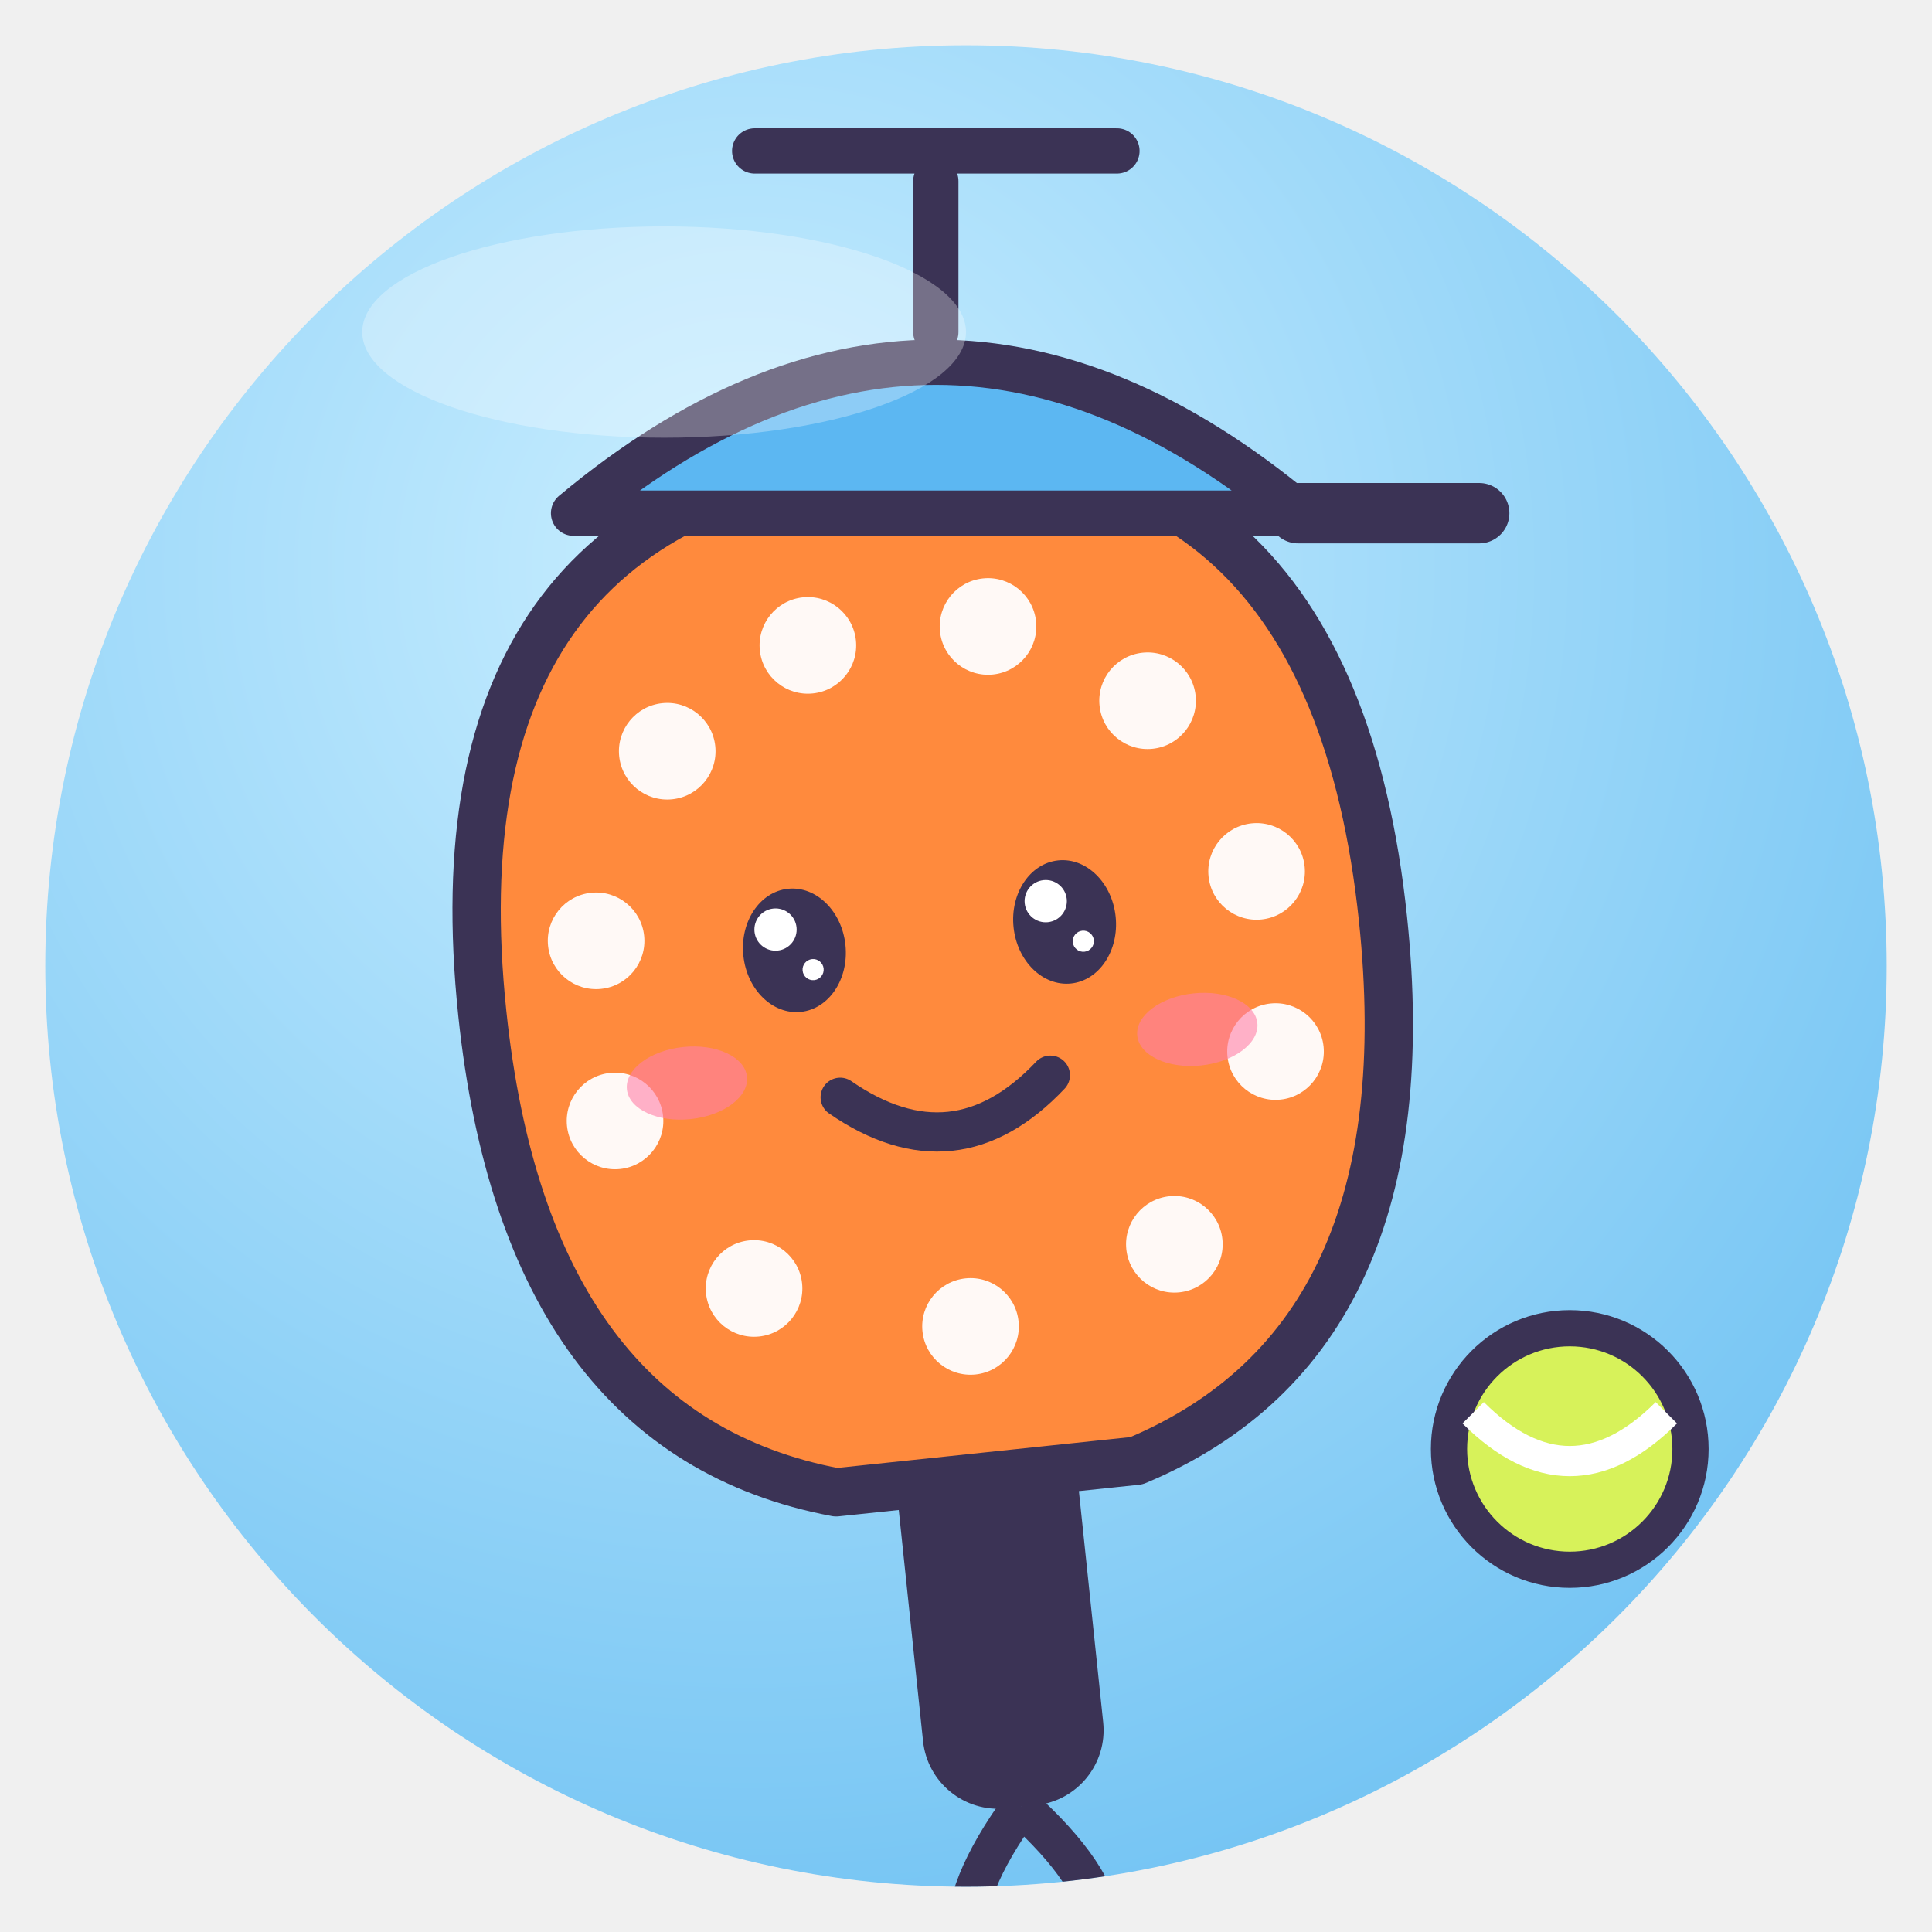
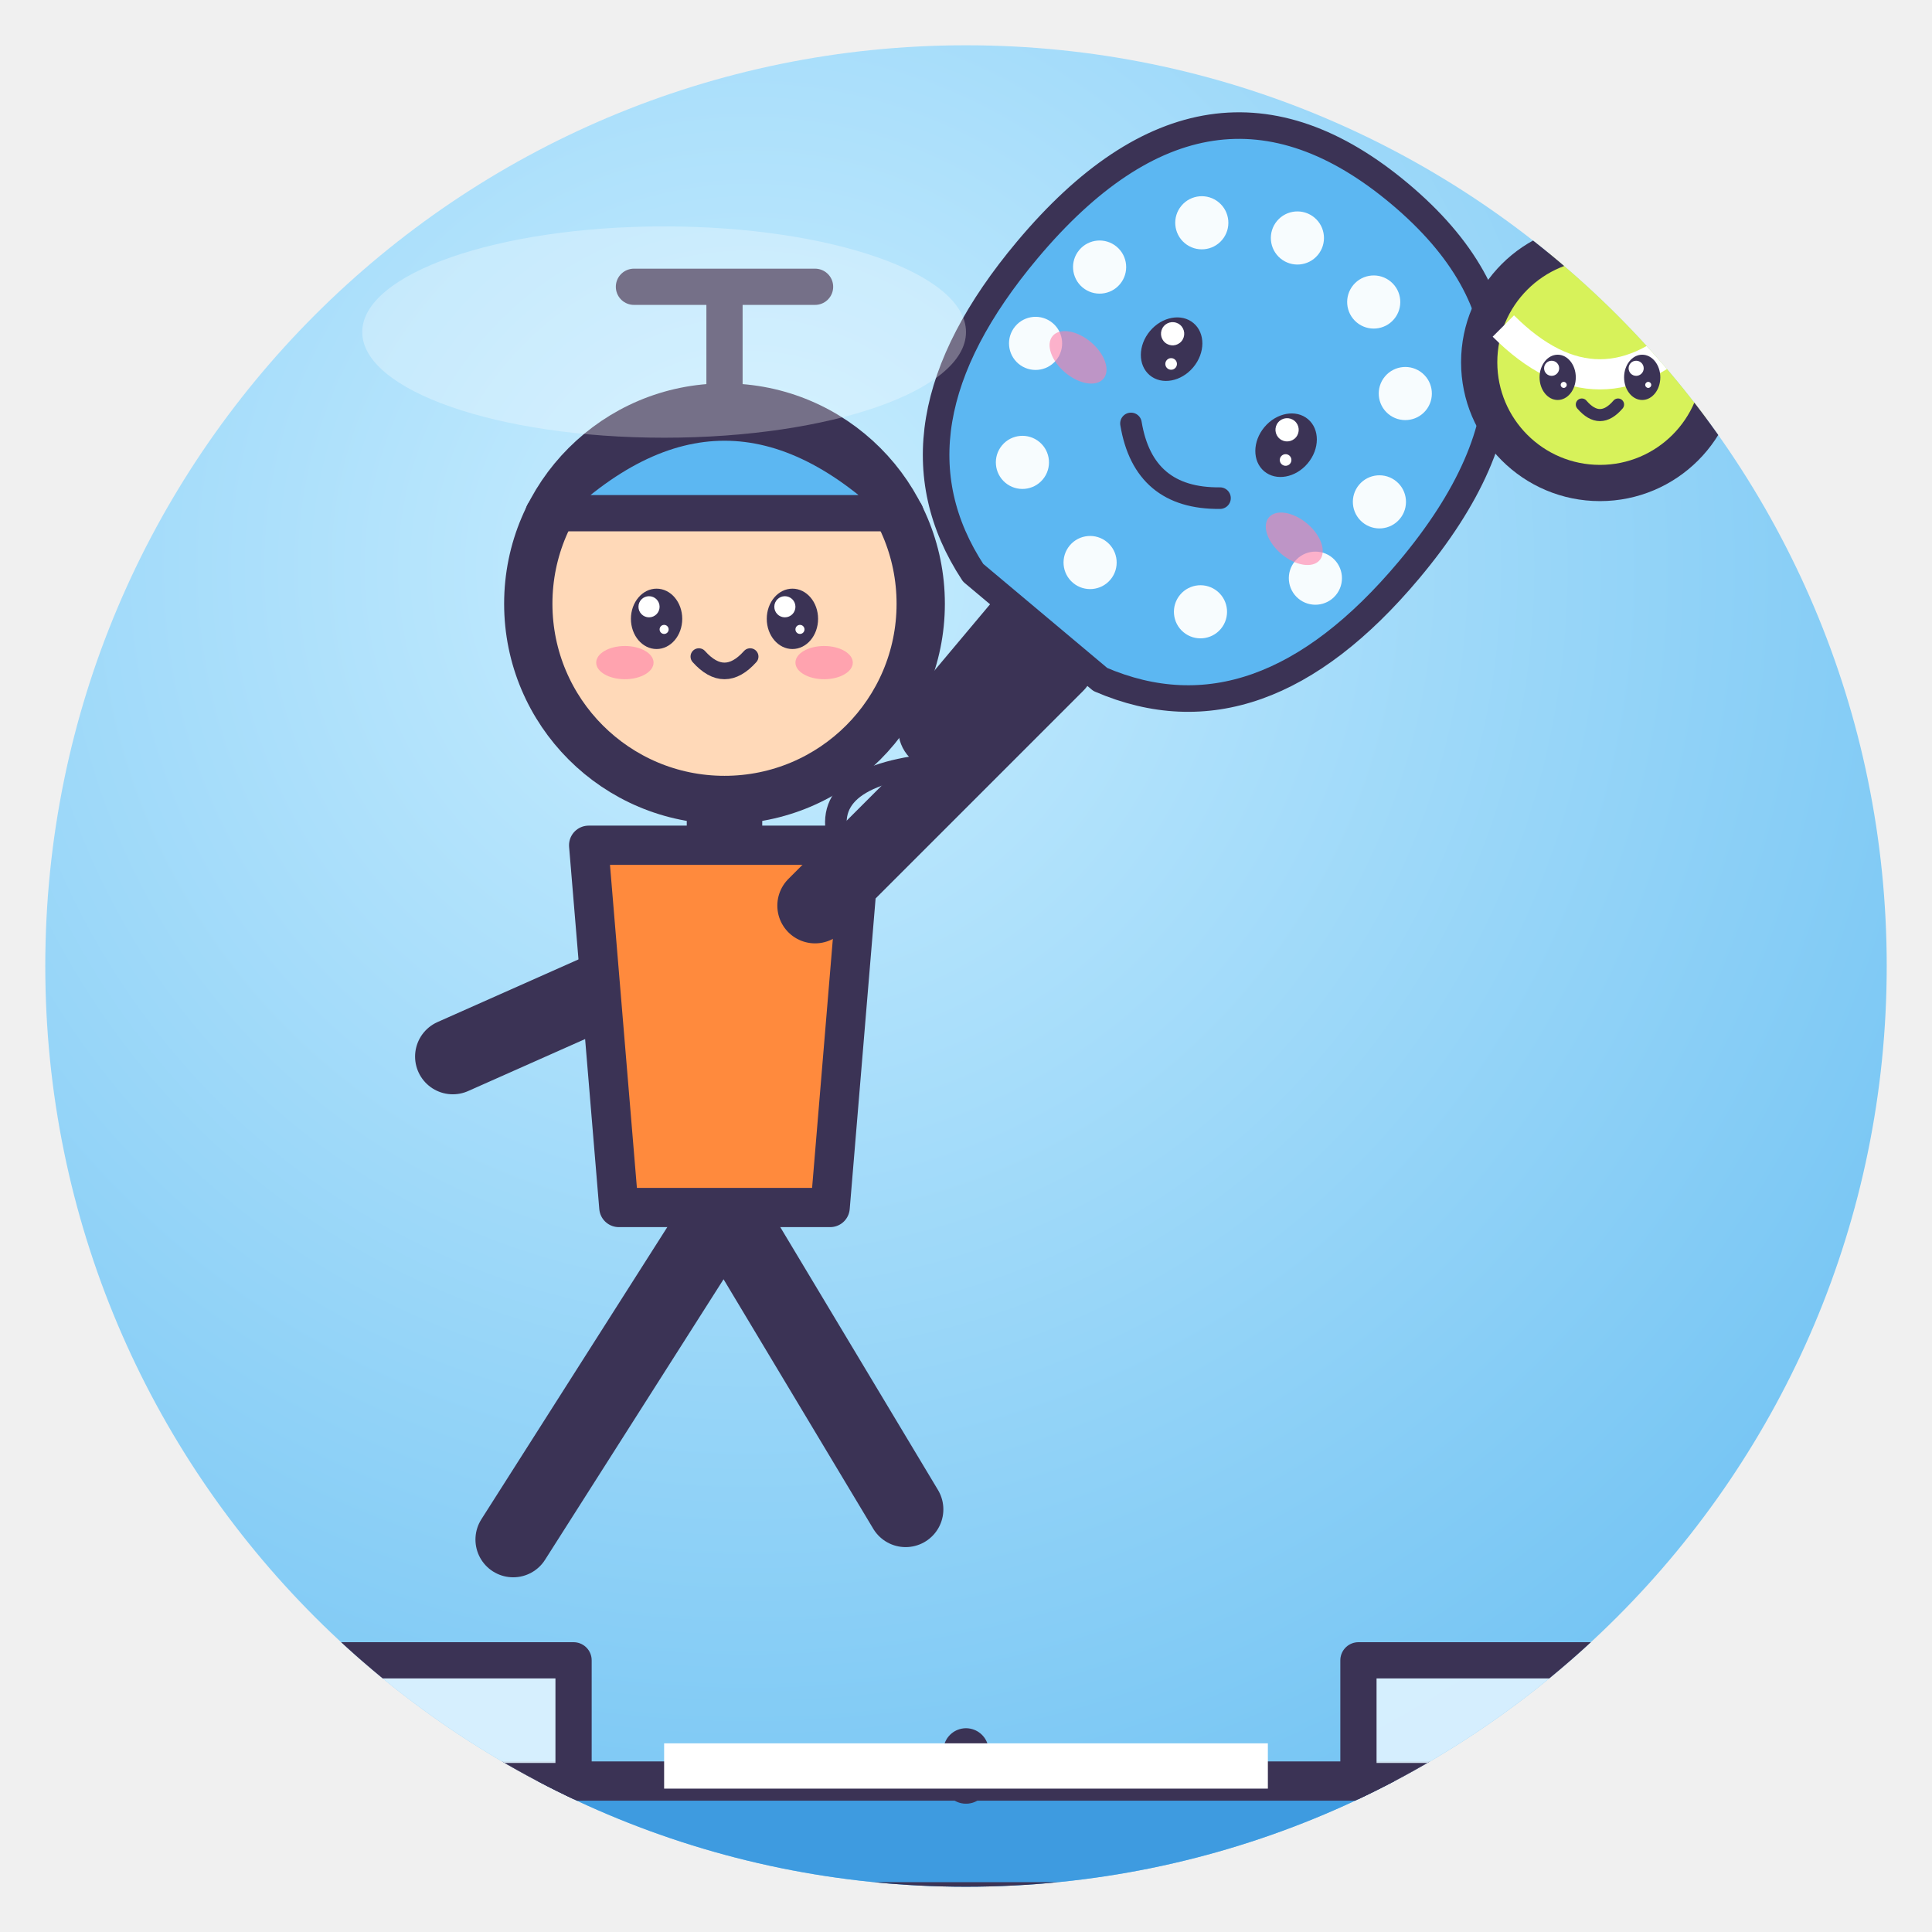
<svg xmlns="http://www.w3.org/2000/svg" viewBox="0 0 128 128" width="128" height="128">
  <defs>
    <radialGradient id="g" cx="38%" cy="28%" r="85%">
      <stop offset="0" stop-color="#C9EEFF" />
      <stop offset="1" stop-color="#6CC0F2" />
    </radialGradient>
    <clipPath id="c">
      <circle cx="64" cy="64" r="61" />
    </clipPath>
  </defs>
  <circle cx="64" cy="64" r="61" fill="url(#g)" />
  <g clip-path="url(#c)">
-     <g transform="translate(62 66) rotate(-6) scale(1.0)">
+     <path d="M48 54 V80 M48 80 L34 102 M48 80 L60 100 M48 62 L30 70" fill="none" stroke="#3B3355" stroke-linejoin="round" stroke-linecap="round" stroke-width="5" />
+     <path d="M39 56 H57 L55 80 H41Z" fill="#FF8A3D" stroke="#3B3355" stroke-linejoin="round" stroke-linecap="round" stroke-width="2.6" />
+     <circle cx="48" cy="40" r="13" fill="#FFD9B8" stroke="#3B3355" stroke-width="3.2" stroke-linejoin="round" stroke-linecap="round" />
+     <ellipse cx="43.5" cy="41" rx="1.7" ry="2.0" fill="#3B3355" />
+     <circle cx="43.0" cy="40.2" r="0.7" fill="#fff" />
+     <circle cx="44.0" cy="41.7" r="0.3" fill="#fff" />
+     <ellipse cx="52.5" cy="41" rx="1.7" ry="2.0" fill="#3B3355" />
+     <circle cx="52.0" cy="40.2" r="0.7" fill="#fff" />
+     <circle cx="53.0" cy="41.7" r="0.3" fill="#fff" />
+     <ellipse cx="41.4" cy="43.9" rx="1.9" ry="1.1" fill="#FF7FA8" opacity=".6" />
+     <ellipse cx="54.6" cy="43.9" rx="1.9" ry="1.1" fill="#FF7FA8" opacity=".6" />
+     <path d="M46.3 43.5 Q48 45.4 49.7 43.5" fill="none" stroke="#3B3355" stroke-linejoin="round" stroke-linecap="round" stroke-width="1.1" />
+     <path d="M36 34 Q48 22 60 34Z" fill="#5CB7F2" stroke="#3B3355" stroke-linejoin="round" stroke-linecap="round" stroke-width="2.4" />
+     <path d="M48 26 V20 M42 19 H54" stroke="#3B3355" stroke-linejoin="round" stroke-linecap="round" stroke-width="2.4" />
+     <path d="M54 60 L70 44" stroke="#3B3355" stroke-linejoin="round" stroke-linecap="round" stroke-width="5" />
+     <g transform="translate(80 28) rotate(40) scale(0.55)">
      <rect x="-6" y="28" width="12" height="26" rx="5" fill="#3B3355" />
      <path d="M0 54 Q-9 64 0 68 Q9 64 0 54" fill="none" stroke="#3B3355" stroke-width="2.6" />
-       <path d="M-30 -2 Q-30 -36 0 -36 Q30 -36 30 -2 Q30 26 10 32 H-10 Q-30 26 -30 -2Z" fill="#FF8A3D" stroke="#3B3355" stroke-width="3.2" stroke-linejoin="round" stroke-linecap="round" />
+       <path d="M-30 -2 Q-30 -36 0 -36 Q30 -36 30 -2 Q30 26 10 32 H-10 Q-30 26 -30 -2Z" fill="#5CB7F2" stroke="#3B3355" stroke-width="3.2" stroke-linejoin="round" stroke-linecap="round" />
      <circle cx="-16" cy="-18" r="3.2" fill="#fff" fill-opacity=".95" />
      <circle cx="-6" cy="-24" r="3.2" fill="#fff" fill-opacity=".95" />
      <circle cx="6" cy="-24" r="3.2" fill="#fff" fill-opacity=".95" />
      <circle cx="16" cy="-18" r="3.2" fill="#fff" fill-opacity=".95" />
      <circle cx="-22" cy="-6" r="3.2" fill="#fff" fill-opacity=".95" />
      <circle cx="22" cy="-6" r="3.2" fill="#fff" fill-opacity=".95" />
      <circle cx="-22" cy="6" r="3.2" fill="#fff" fill-opacity=".95" />
      <circle cx="22" cy="6" r="3.2" fill="#fff" fill-opacity=".95" />
      <circle cx="-14" cy="18" r="3.2" fill="#fff" fill-opacity=".95" />
      <circle cx="14" cy="18" r="3.2" fill="#fff" fill-opacity=".95" />
      <circle cx="0" cy="22" r="3.2" fill="#fff" fill-opacity=".95" />
      <ellipse cx="-9" cy="-4" rx="3.4" ry="4.1" fill="#3B3355" />
      <circle cx="-10.1" cy="-5.5" r="1.4" fill="#fff" />
      <circle cx="-7.9" cy="-2.6" r="0.7" fill="#fff" />
      <ellipse cx="9" cy="-4" rx="3.4" ry="4.1" fill="#3B3355" />
      <circle cx="7.9" cy="-5.5" r="1.4" fill="#fff" />
      <circle cx="10.1" cy="-2.6" r="0.7" fill="#fff" />
      <path d="M-7 6 Q0 12 7 6" fill="none" stroke="#3B3355" stroke-width="2.6" stroke-linecap="round" />
      <ellipse cx="-17" cy="4" rx="4" ry="2.4" fill="#FF7FA8" opacity=".6" />
      <ellipse cx="17" cy="4" rx="4" ry="2.4" fill="#FF7FA8" opacity=".6" />
    </g>
-     <path d="M38 34 Q62 14 86 34Z" fill="#5CB7F2" stroke="#3B3355" stroke-linejoin="round" stroke-linecap="round" stroke-width="3" />
-     <path d="M86 34 H98" stroke="#3B3355" stroke-linejoin="round" stroke-linecap="round" stroke-width="4" />
-     <path d="M62 22 V12 M50 10 H74" stroke="#3B3355" stroke-linejoin="round" stroke-linecap="round" stroke-width="3" />
-     <circle cx="104" cy="96" r="8" fill="#D7F25A" stroke="#3B3355" stroke-linejoin="round" stroke-linecap="round" stroke-width="2.4" />
-     <path d="M97.6 93.6 Q104 100.0 110.4 93.6" fill="none" stroke="#fff" stroke-width="2" />
+     <circle cx="106" cy="24" r="8" fill="#D7F25A" stroke="#3B3355" stroke-linejoin="round" stroke-linecap="round" stroke-width="2.4" />
+     <path d="M99.6 21.6 Q106 28.0 112.4 21.6" fill="none" stroke="#fff" stroke-width="2" />
+     <ellipse cx="103.2" cy="25" rx="1.2" ry="1.5" fill="#3B3355" />
+     <circle cx="102.8" cy="24.4" r="0.5" fill="#fff" />
+     <circle cx="103.6" cy="25.5" r="0.2" fill="#fff" />
+     <ellipse cx="108.8" cy="25" rx="1.2" ry="1.5" fill="#3B3355" />
+     <circle cx="108.4" cy="24.4" r="0.5" fill="#fff" />
+     <circle cx="109.2" cy="25.5" r="0.2" fill="#fff" />
+     <path d="M104.8 26.8 Q106 28.2 107.2 26.8" fill="none" stroke="#3B3355" stroke-linejoin="round" stroke-linecap="round" stroke-width="0.8" />
+     <rect x="10" y="118" width="108" height="8" rx="3" fill="#3E9BE0" stroke="#3B3355" stroke-linejoin="round" stroke-linecap="round" stroke-width="2.6" />
+     <rect x="12" y="110" width="26" height="8" fill="#DFF3FF" fill-opacity=".9" stroke="#3B3355" stroke-linejoin="round" stroke-linecap="round" stroke-width="2.4" />
+     <rect x="90" y="110" width="26" height="8" fill="#DFF3FF" fill-opacity=".9" stroke="#3B3355" stroke-linejoin="round" stroke-linecap="round" stroke-width="2.4" />
+     <path d="M64 118 V116" stroke="#3B3355" stroke-linejoin="round" stroke-linecap="round" stroke-width="3" />
+     <path d="M44 117 H84" stroke="#fff" stroke-width="3" />
  </g>
  <ellipse cx="44" cy="22" rx="20" ry="7" fill="#fff" opacity=".3" />
</svg>
